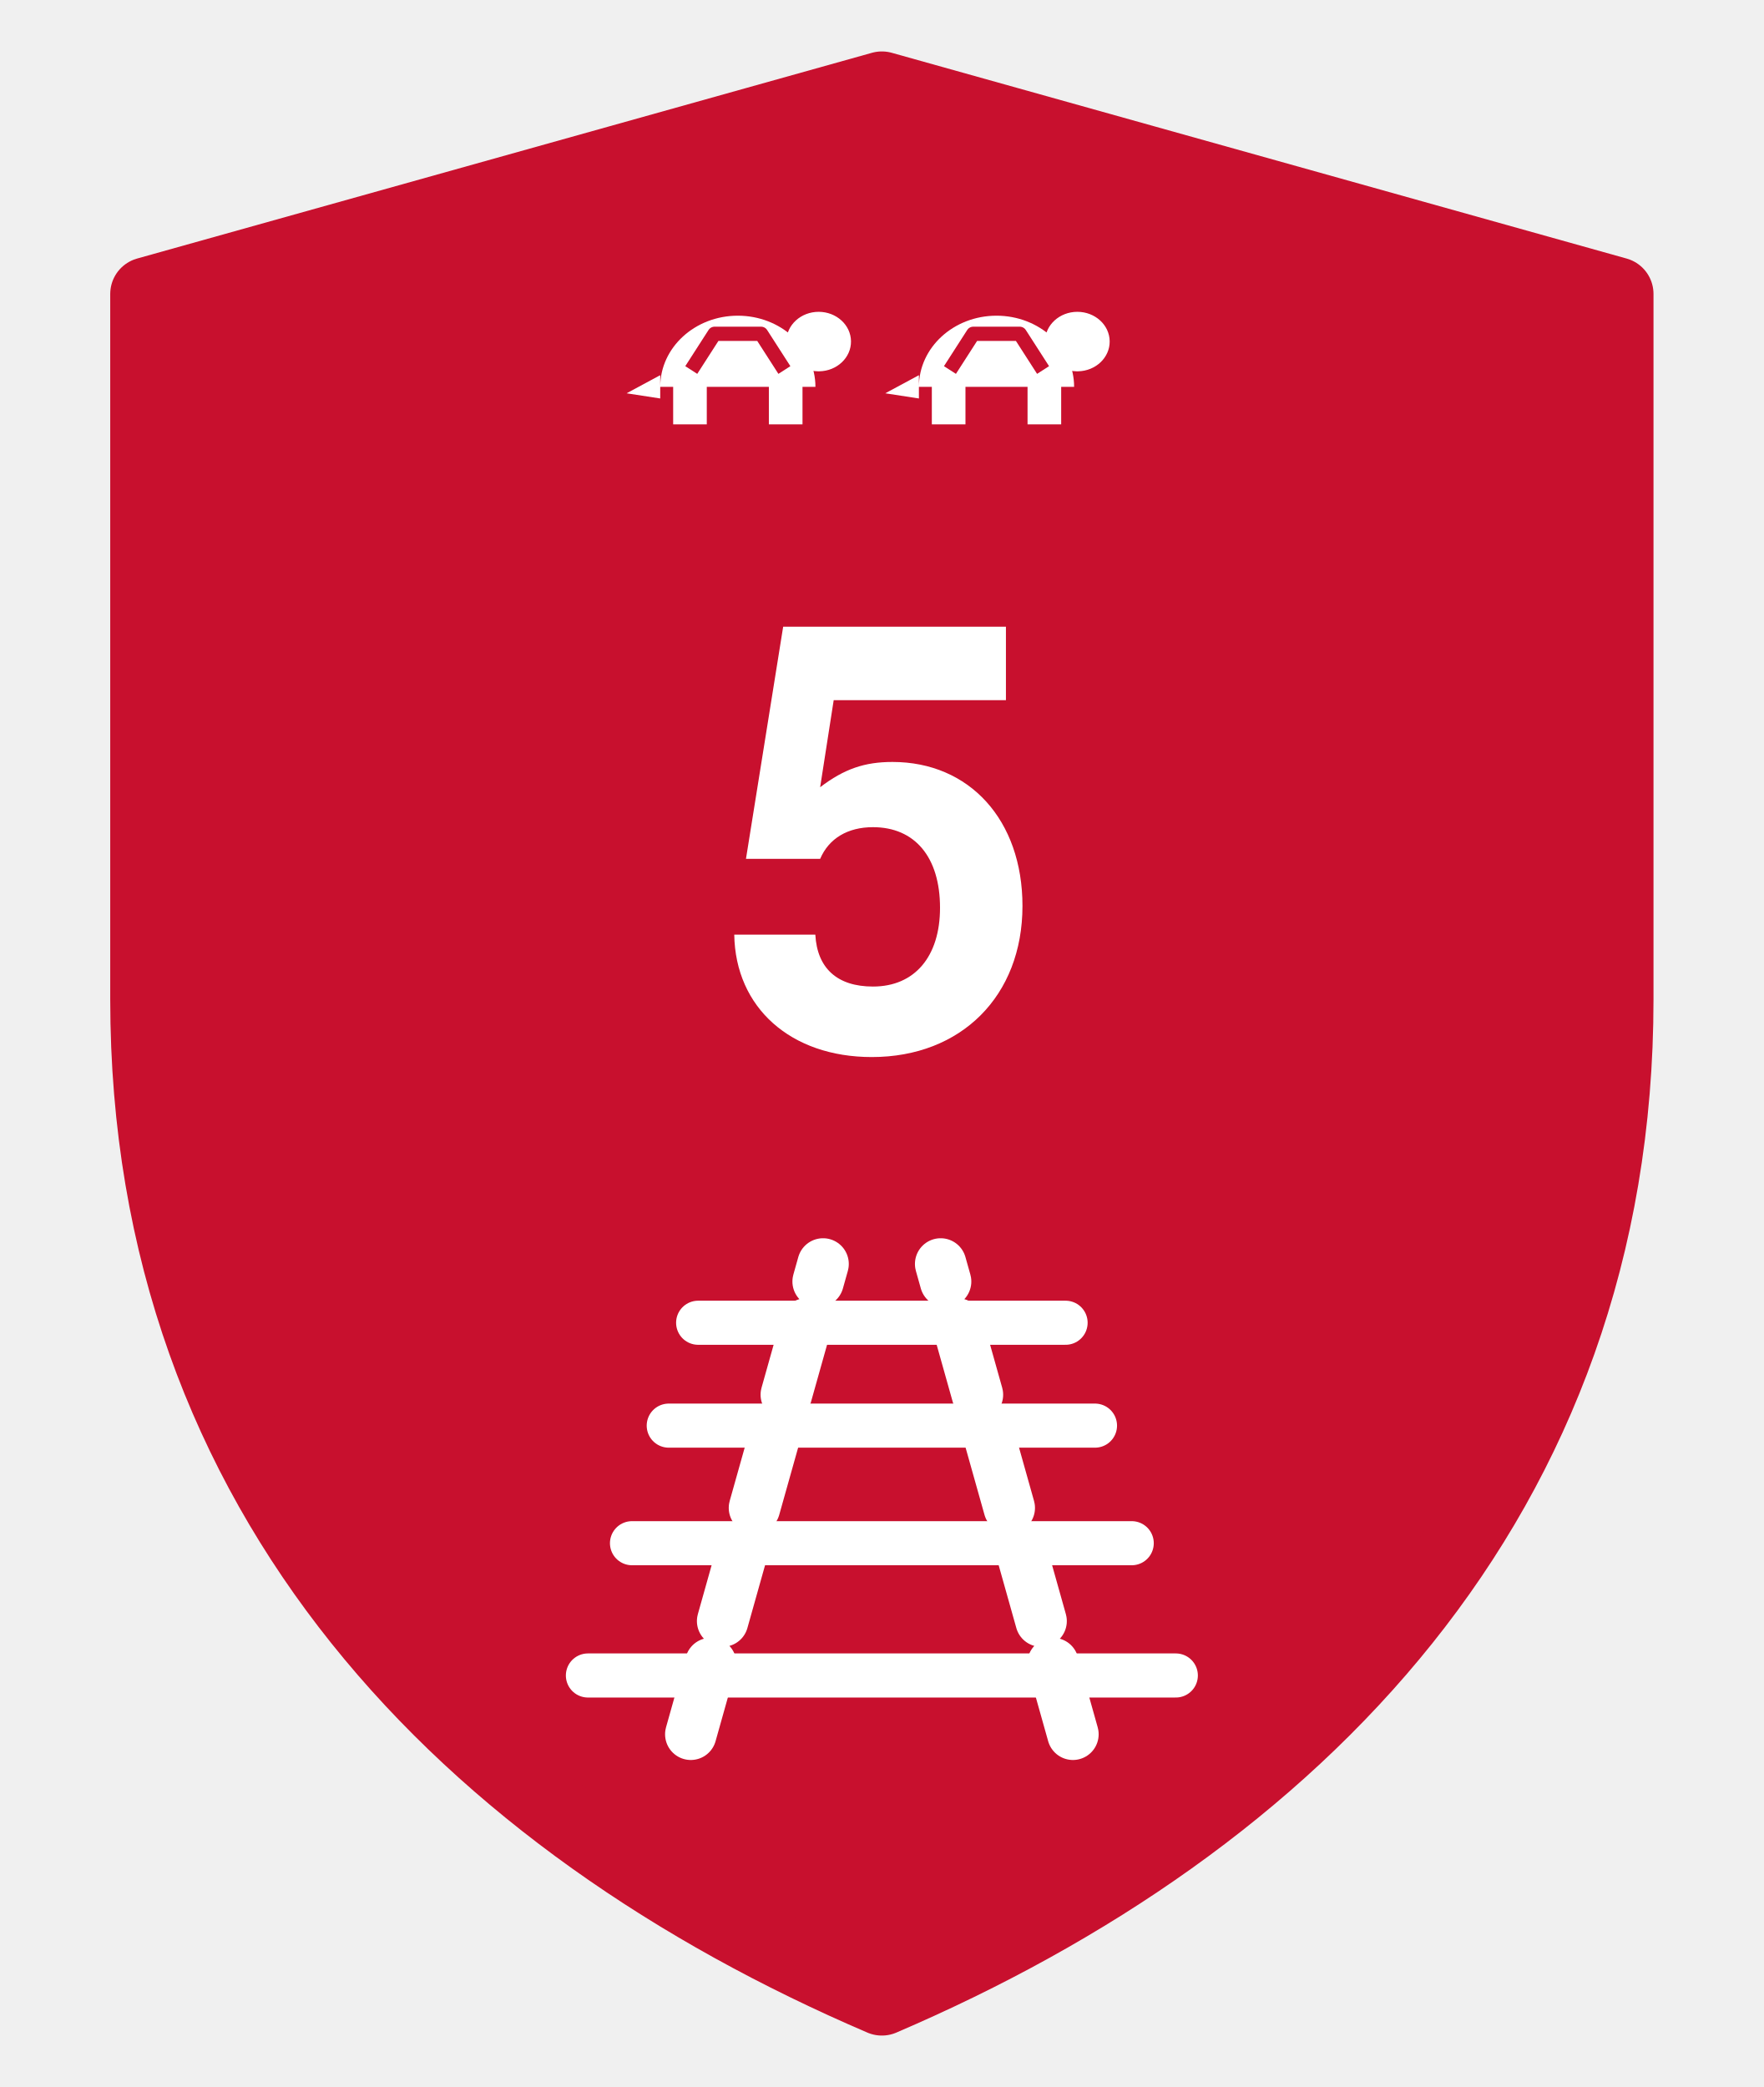
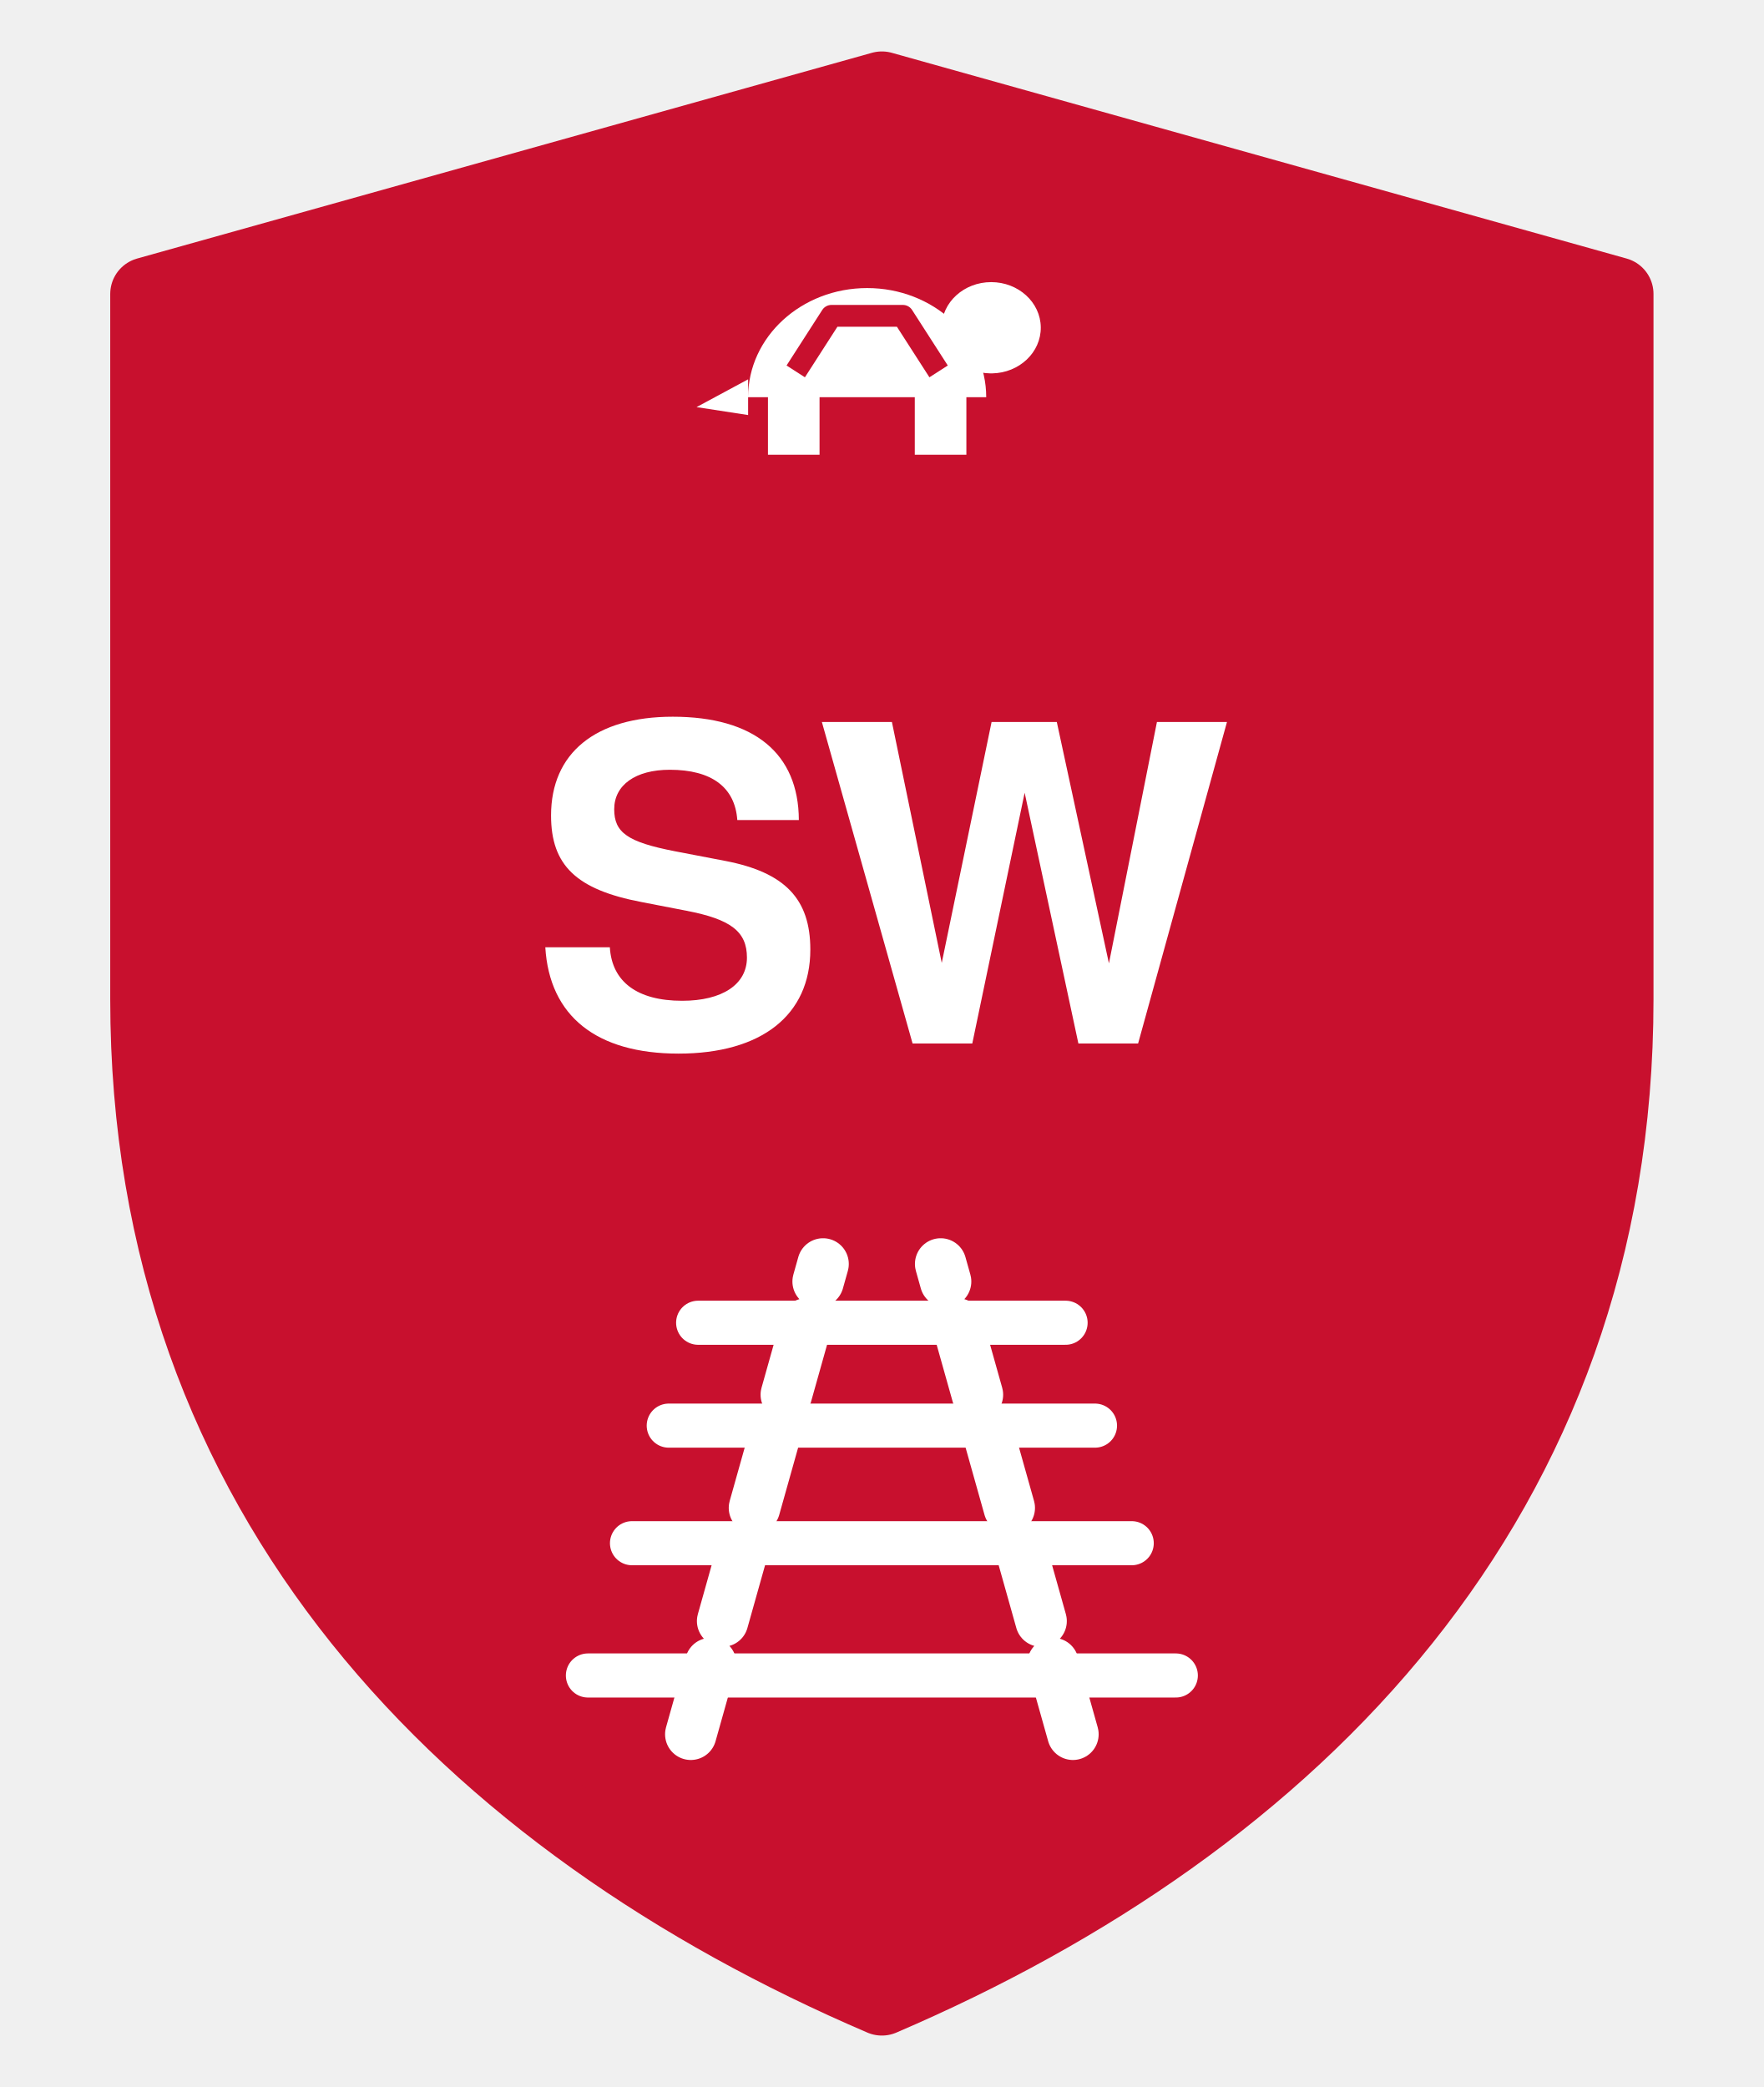
- <svg xmlns="http://www.w3.org/2000/svg" viewBox="0 0 120 142" role="img" aria-label="5">
+ <svg xmlns="http://www.w3.org/2000/svg" viewBox="0 0 120 142" role="img" aria-label="SW">
  <defs>
    <clipPath id="c">
      <path d="M60 6 L110 20 V68 C110 102 88 124 60 136 C32 124 10 102 10 68 V20 Z" />
    </clipPath>
  </defs>
  <path d="M60 6 L110 20 V68 C110 102 88 124 60 136 C32 124 10 102 10 68 V20 Z" fill="#C8102E" />
  <g clip-path="url(#c)" />
-   <g transform="translate(50.2 25) scale(0.88)">
+   <g transform="translate(59.0 25) scale(1.35)">
    <path d="M-6 1.5 A6 5.5 0 0 1 6 1.5 ZM6.2 0.3 a2.5 2.3 0 1 1 0.1 0 ZM-5 1 h2.6 v3.4 h-2.6 Z M2.4 1 h2.6 v3.4 h-2.6 ZM-6 0.6 l-2.6 1.4 l2.6 0.4 Z" fill="#FFFFFF" />
    <path d="M-3.6 0.2 L-1.8 -2.6 L1.8 -2.6 L3.6 0.2" fill="none" stroke="#C8102E" stroke-width="1.1" stroke-linejoin="round" />
  </g>
-   <g transform="translate(67.8 25) scale(0.88)">
-     <path d="M-6 1.5 A6 5.5 0 0 1 6 1.5 ZM6.2 0.3 a2.5 2.3 0 1 1 0.1 0 ZM-5 1 h2.6 v3.4 h-2.6 Z M2.4 1 h2.6 v3.4 h-2.6 ZM-6 0.6 l-2.6 1.4 l2.6 0.4 Z" fill="#FFFFFF" />
-     <path d="M-3.6 0.2 L-1.8 -2.6 L1.8 -2.6 L3.6 0.2" fill="none" stroke="#C8102E" stroke-width="1.1" stroke-linejoin="round" />
-   </g>
-   <text x="60" y="71" text-anchor="middle" font-family="Arial Black, Helvetica, Arial, sans-serif" font-weight="900" font-size="40" fill="#FFFFFF">5</text>
+   <text x="60" y="71" text-anchor="middle" font-family="Arial Black, Helvetica, Arial, sans-serif" font-weight="900" font-size="30" fill="#FFFFFF">SW</text>
  <g clip-path="url(#c)">
    <line x1="40" y1="114" x2="80" y2="114" stroke="#FFFFFF" stroke-width="3" stroke-linecap="round" />
    <line x1="43" y1="105" x2="77" y2="105" stroke="#FFFFFF" stroke-width="3" stroke-linecap="round" />
    <line x1="45.5" y1="97" x2="74.5" y2="97" stroke="#FFFFFF" stroke-width="3" stroke-linecap="round" />
    <line x1="47.5" y1="90" x2="72.5" y2="90" stroke="#FFFFFF" stroke-width="3" stroke-linecap="round" />
    <path d="M47 118 L56 86 M73 118 L64 86" stroke="#FFFFFF" stroke-width="3.5" stroke-linecap="round" fill="none" stroke-dasharray="5 3" />
  </g>
  <path d="M60 6 L110 20 V68 C110 102 88 124 60 136 C32 124 10 102 10 68 V20 Z" fill="none" stroke="#C8102E" stroke-width="5" stroke-linejoin="round" />
</svg>
